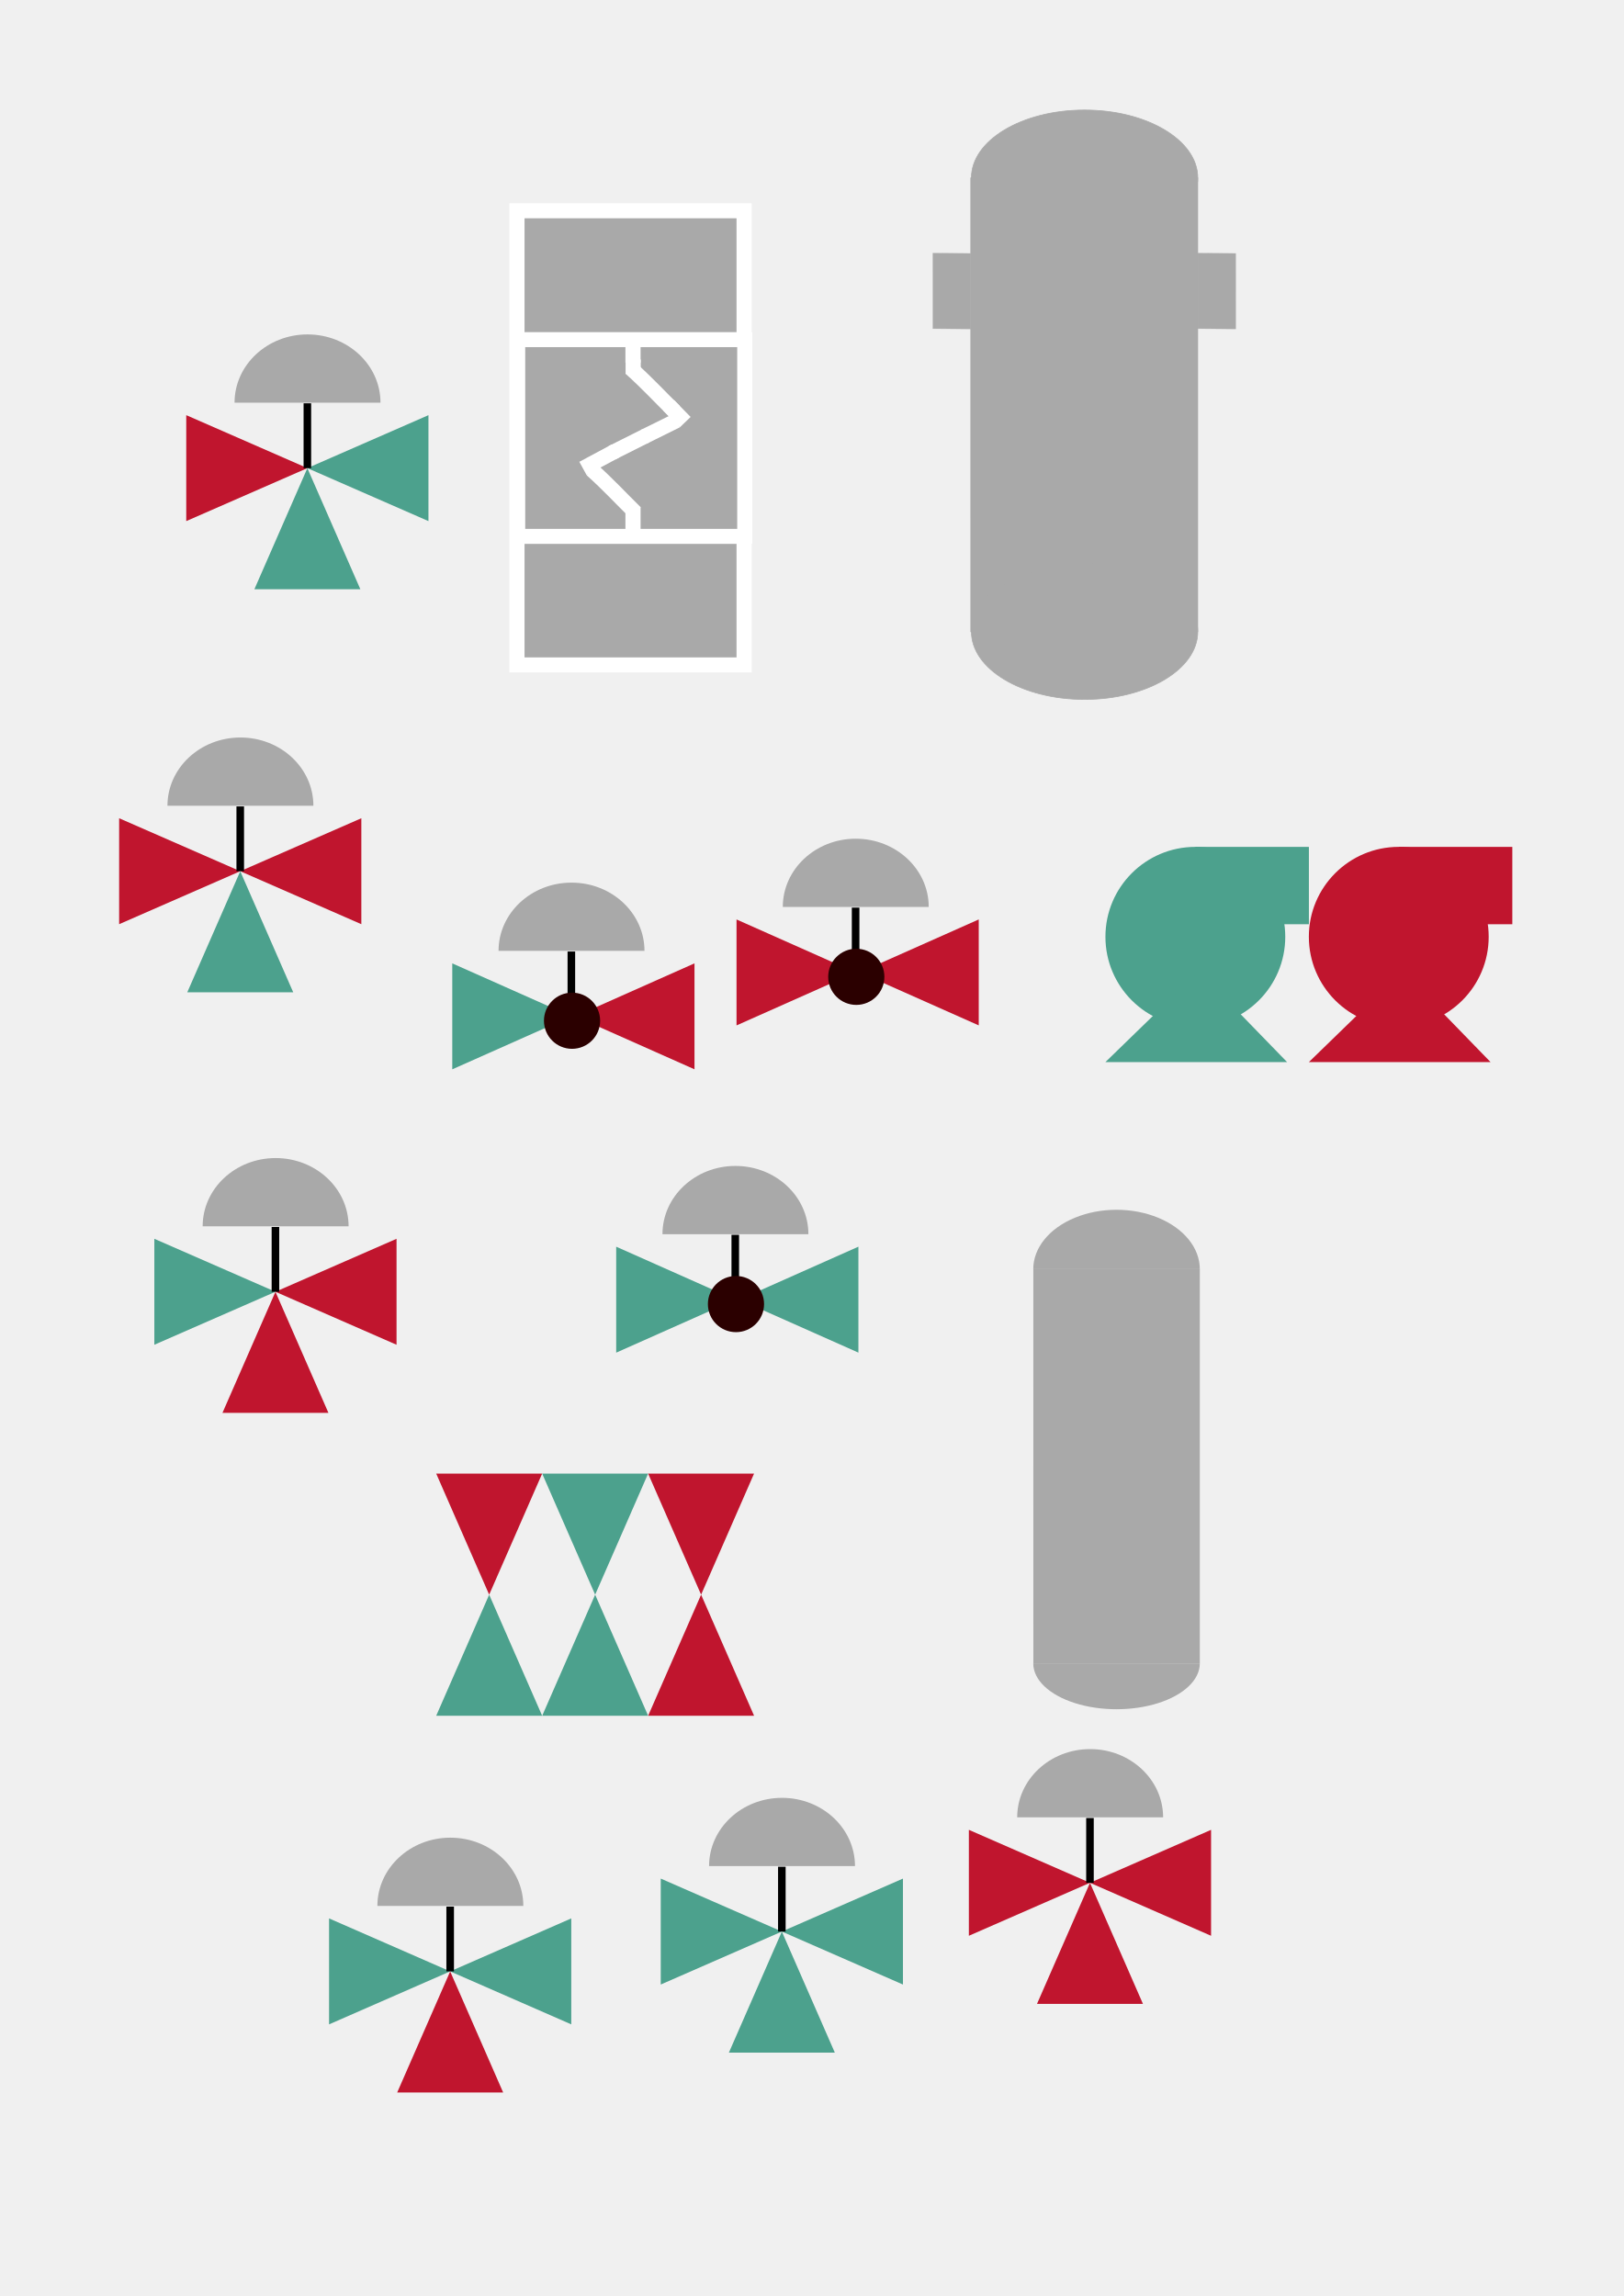
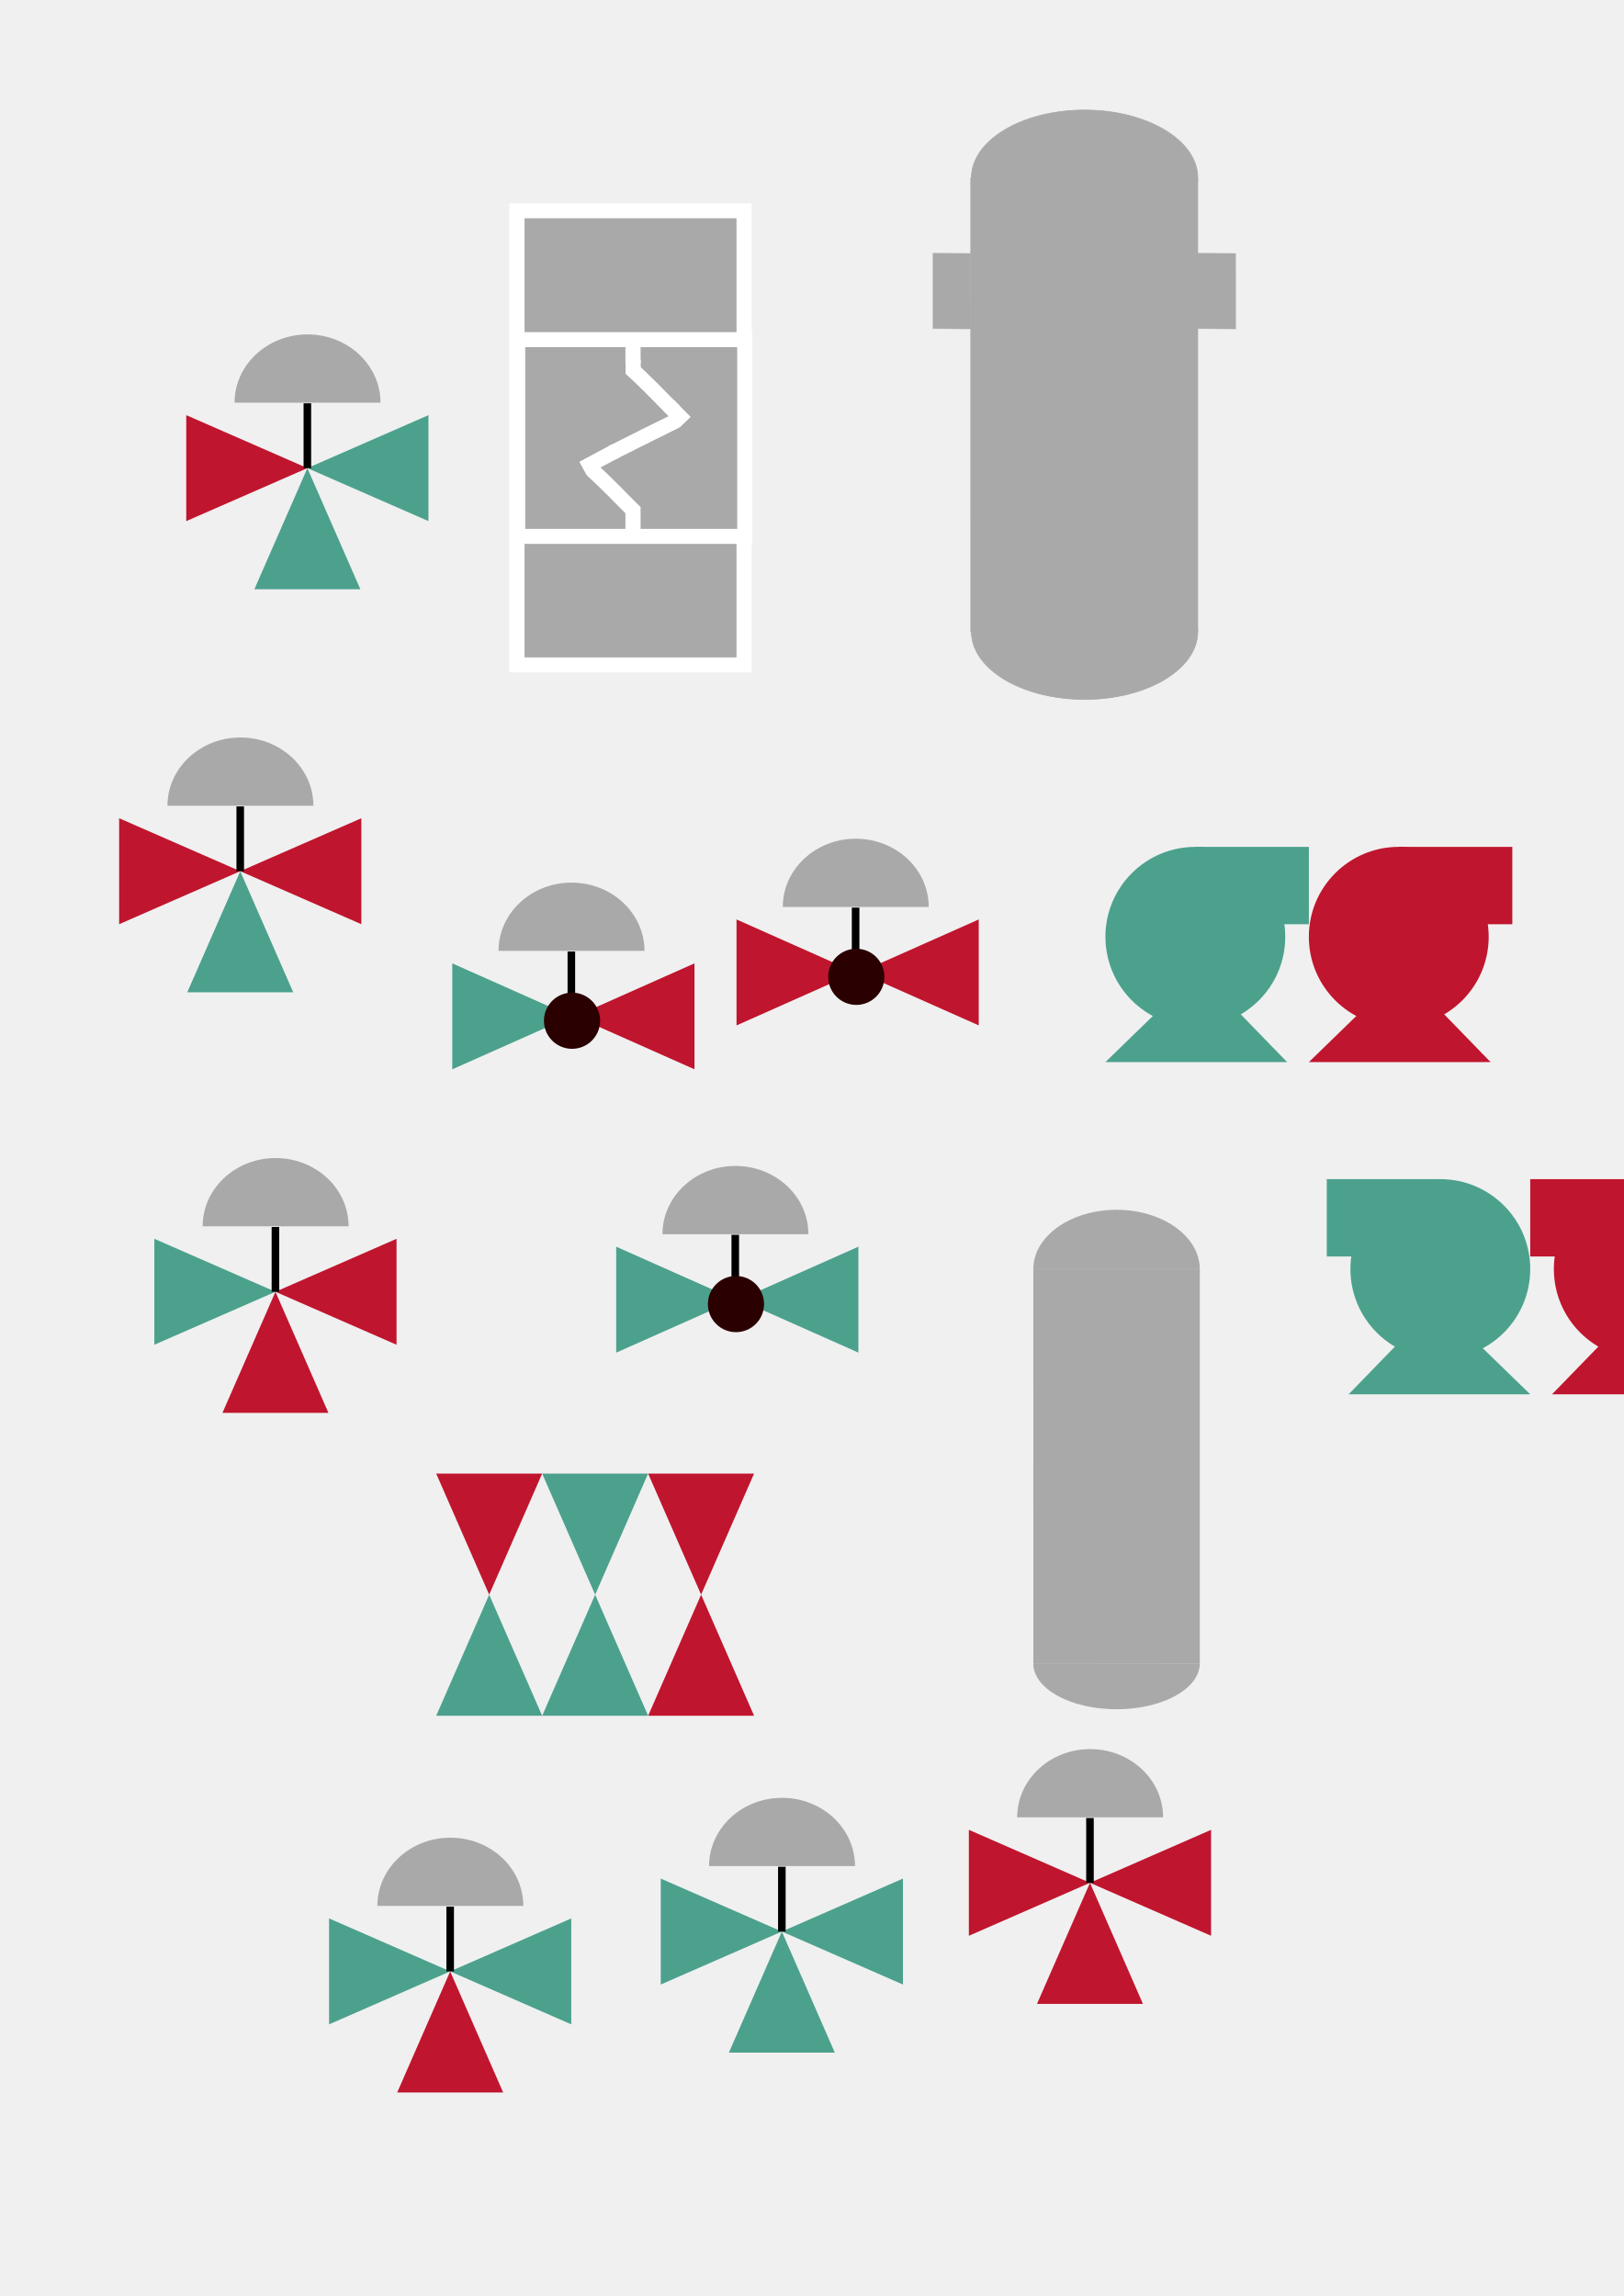
<svg xmlns="http://www.w3.org/2000/svg" width="210mm" height="297mm" viewBox="0 0 210 297" version="1.1" id="svg1687">
  <defs id="defs1684">
    </defs>
  <g id="layer1">
-     <g id="HP" transform="matrix(22.02332,0,0,21.78873,-509.9015,-155.9188)" style="fill:#a9a9a9;fill-opacity:1">
+     <g id="HP_" transform="matrix(22.02332,0,0,21.78873,-509.9015,-155.9188)" style="fill:#a9a9a9;fill-opacity:1">
      <g id="g71233" transform="translate(-0.534337,-0.5956875)">
        <rect style="fill:#a9a9a9;fill-opacity:1;stroke:#ffffff;stroke-width:0.089;stroke-miterlimit:4;stroke-dasharray:none;stroke-opacity:1;paint-order:markers fill stroke" id="rect15956" width="1.334" height="2.696" x="26.723" y="9.003" />
        <path style="color:#000000;fill:#a9a9a9;fill-opacity:1;stroke:#ffffff;stroke-width:0.089;stroke-miterlimit:4;stroke-dasharray:none;stroke-dashoffset:0;stroke-opacity:1;paint-order:markers fill stroke" d="m 26.727,9.768 h 1.334 v 1.168 h -1.334 z" id="rect19827" />
        <path style="fill:#a9a9a9;fill-opacity:1;stroke:#ffffff;stroke-width:0.089;stroke-linecap:butt;stroke-linejoin:miter;stroke-miterlimit:4;stroke-dasharray:none;stroke-opacity:1" d="m 27.162,10.54 c 0.101,0.092 0.171,0.17 0.257,0.255" id="path31413-2-9" />
        <path style="fill:#a9a9a9;fill-opacity:1;stroke:#ffffff;stroke-width:0.089;stroke-linecap:butt;stroke-linejoin:miter;stroke-miterlimit:4;stroke-dasharray:none;stroke-opacity:1" d="m 27.613,10.157 0.098,0.101" id="path31413-2-8" />
        <g id="g48714" transform="translate(0.2095558,5.240439)" style="fill:#a9a9a9;fill-opacity:1">
          <path style="fill:#a9a9a9;fill-opacity:1;stroke:#ffffff;stroke-width:0.089;stroke-linecap:butt;stroke-linejoin:miter;stroke-miterlimit:4;stroke-dasharray:none;stroke-opacity:1" d="m 27.195,5.524 -5.7e-5,0.17" id="path31413-9" />
          <path style="fill:#a9a9a9;fill-opacity:1;stroke:#ffffff;stroke-width:0.089;stroke-linecap:butt;stroke-linejoin:miter;stroke-miterlimit:4;stroke-dasharray:none;stroke-opacity:1" d="m 27.195,4.529 -6.8e-5,0.135" id="path31413" />
          <path style="fill:#a9a9a9;fill-opacity:1;stroke:#ffffff;stroke-width:0.089;stroke-linecap:butt;stroke-linejoin:miter;stroke-miterlimit:4;stroke-dasharray:none;stroke-opacity:1" d="m 27.181,4.697 c 0.101,0.092 0.171,0.17 0.257,0.255" id="path31413-2" />
          <path style="fill:#a9a9a9;fill-opacity:1;stroke:#ffffff;stroke-width:0.089;stroke-linecap:butt;stroke-linejoin:miter;stroke-miterlimit:4;stroke-dasharray:none;stroke-opacity:1" d="m 27.196,4.645 v 0 l -1.66e-4,0.086" id="path31413-2-1-2" />
          <path style="fill:#a9a9a9;fill-opacity:1;stroke:#ffffff;stroke-width:0.089;stroke-linecap:butt;stroke-linejoin:miter;stroke-miterlimit:4;stroke-dasharray:none;stroke-opacity:1" d="M 27.091,5.189 26.901,5.292" id="path31413-2-1-2-5" />
          <path style="fill:#a9a9a9;fill-opacity:1;stroke:#ffffff;stroke-width:0.089;stroke-linecap:butt;stroke-linejoin:miter;stroke-miterlimit:4;stroke-dasharray:none;stroke-opacity:1" d="m 27.449,5.009 -0.188,0.094" id="path31413-2-1-2-53" />
          <path style="fill:#a9a9a9;fill-opacity:1;stroke:#ffffff;stroke-width:0.089;stroke-linecap:butt;stroke-linejoin:miter;stroke-miterlimit:4;stroke-dasharray:none;stroke-opacity:1" d="m 27.271,5.098 -0.199,0.101" id="path31413-2-1-2-8" />
        </g>
      </g>
    </g>
    <g id="RVP" transform="matrix(3.7,0,0,4.039167,35.06105,-6.266654)">
      <g id="g11558">
        <rect style="fill:#a9a9a9;fill-opacity:1;stroke:#a9a9a9;stroke-width:0.01;stroke-miterlimit:4;stroke-dasharray:none;stroke-dashoffset:0;stroke-opacity:1;paint-order:markers fill stroke" id="rect52246-9-0" height="1.322" x="9.529" y="-24.452" transform="matrix(4.1891374e-4,0.9999999,-0.9999837,-0.00571894,0,0)" width="2.416" />
        <rect style="fill:#a9a9a9;fill-opacity:1;stroke:#a9a9a9;stroke-width:0.01;stroke-miterlimit:4;stroke-dasharray:none;stroke-dashoffset:0;stroke-opacity:1;paint-order:markers fill stroke" id="rect52246-9-8-6" height="1.322" x="9.476" y="-33.713" transform="matrix(4.1891374e-4,0.9999999,-0.9999837,-0.00571894,0,0)" width="2.416" />
        <path style="fill:#a9a9a9;fill-opacity:1;stroke:#a9a9a9;stroke-width:0.019;stroke-linecap:butt;stroke-linejoin:miter;stroke-miterlimit:4;stroke-dasharray:none;stroke-opacity:1" d="m 24.456,7.245 h 7.937 V 21.781 l -7.936,0.006 c 0,-0.403 -0.001,-14.542 -0.001,-14.542 z" id="path50490-1" />
        <ellipse style="fill:#a9a9a9;fill-opacity:1;stroke:#a9a9a9;stroke-width:0.023;stroke-miterlimit:4;stroke-dasharray:none;stroke-opacity:1;paint-order:markers fill stroke" id="path10858" cx="28.436" cy="21.781" rx="3.957" ry="2.17" />
        <ellipse style="fill:#a9a9a9;fill-opacity:1;stroke:#a9a9a9;stroke-width:0.023;stroke-miterlimit:4;stroke-dasharray:none;stroke-opacity:1;paint-order:markers fill stroke" id="path10858-7" cx="28.436" cy="7.245" rx="3.957" ry="2.17" />
      </g>
    </g>
    <g id="PZR" transform="matrix(2.38792,0,0,5.426667,69.57852,105.7109)">
      <path style="fill:#a9a9a9;fill-opacity:1;stroke:none;stroke-width:0.017;stroke-linecap:butt;stroke-linejoin:miter;stroke-miterlimit:4;stroke-dasharray:none;stroke-opacity:1" d="m 26.829,10.773 h 9.017 v 9.399 l -9.015,0.004 c 0,-0.26 -0.002,-9.403 -0.002,-9.403 z" id="path50490-7" />
      <path style="fill:#a9a9a9;fill-opacity:1;stroke:none;stroke-width:0.017;stroke-miterlimit:4;stroke-dasharray:none;stroke-dashoffset:0;stroke-opacity:1;paint-order:markers fill stroke" id="path53964-2-8" transform="scale(1,-1)" d="m 35.846,-10.773 a 4.51,1.415 0 0 1 -2.255,1.226 4.51,1.415 0 0 1 -4.51,0 4.51,1.415 0 0 1 -2.255,-1.226 h 4.51 z" />
      <path style="fill:#a9a9a9;fill-opacity:1;stroke:none;stroke-width:0.017;stroke-miterlimit:4;stroke-dasharray:none;stroke-dashoffset:0;stroke-opacity:1;paint-order:markers fill stroke" id="path53964-22" d="m 35.846,20.171 a 4.51,1.092 0 0 1 -2.255,0.946 4.51,1.092 0 0 1 -4.51,0 4.51,1.092 0 0 1 -2.255,-0.946 h 4.51 z" />
    </g>
-     <g id="V1_close" transform="matrix(3.123811,0,0,4.046596,-143.7364,174.1294)">
+     <g id="valve_v_c" transform="matrix(3.123811,0,0,4.046596,-143.7364,174.1294)">
      <path style="fill:#4ca18d;fill-opacity:1;stroke:none;stroke-width:0.065;stroke-linecap:butt;stroke-linejoin:miter;stroke-miterlimit:4;stroke-dasharray:none;stroke-opacity:1" d="m 72.847,4.074 c 0,0 -4.387,0 -4.387,0 0,0 2.194,3.871 2.194,3.871 0,0 2.193,-3.871 2.193,-3.871 z" id="path14058-7" />
      <path style="fill:#4ca18d;fill-opacity:1;stroke:none;stroke-width:0.065;stroke-linecap:butt;stroke-linejoin:miter;stroke-miterlimit:4;stroke-dasharray:none;stroke-opacity:1" d="m 68.461,11.816 c 0,0 4.387,0 4.387,0 0,0 -2.194,-3.871 -2.194,-3.871 0,0 -2.193,3.871 -2.193,3.871 z" id="path14058-2" />
    </g>
    <g id="V2_1_oneopen" transform="matrix(3.7,0,0,3.7,-284.8009,92.24017)">
      <g id="g16600" transform="translate(-10.94899,-10.35849)">
        <path id="path16082-3" style="fill:#a9a9a9;fill-opacity:1;stroke:none;stroke-width:0.079;stroke-miterlimit:4;stroke-dasharray:none;stroke-opacity:1;paint-order:markers fill stroke" d="m 107.9,16.286 a 2.551,2.386 0 0 0 -2.551,2.386 h 5.101 a 2.551,2.386 0 0 0 -2.551,-2.386 z" />
        <path style="fill:none;stroke:#000000;stroke-width:0.265px;stroke-linecap:butt;stroke-linejoin:miter;stroke-opacity:1" d="m 107.894,20.961 c 0,-0.755 0,-1.51 0,-2.266" id="path16313-0" />
      </g>
      <g id="g16449" transform="matrix(0,0.8443954,-1.075421,0,109.4332,-30.98997)" style="stroke:none">
        <path style="fill:#c0152e;fill-opacity:1;stroke:none;stroke-width:0.065;stroke-linecap:butt;stroke-linejoin:miter;stroke-miterlimit:4;stroke-dasharray:none;stroke-opacity:1" d="m 51.45,7.61 c 0,0 -4.387,0 -4.387,0 0,0 2.194,3.871 2.194,3.871 0,0 2.193,-3.871 2.193,-3.871 z" id="path14058-7-6" />
        <path style="fill:#4ca18d;fill-opacity:1;stroke:none;stroke-width:0.065;stroke-linecap:butt;stroke-linejoin:miter;stroke-miterlimit:4;stroke-dasharray:none;stroke-opacity:1" d="m 47.064,15.483 c 0,0 4.387,0 4.387,0 0,0 -2.194,-3.871 -2.194,-3.871 0,0 -2.193,3.871 -2.193,3.871 z" id="path14058-2-6" />
      </g>
      <circle style="fill:#2b0000;fill-opacity:1;stroke:none;stroke-width:0.065;stroke-miterlimit:4;stroke-dasharray:none;stroke-opacity:1;paint-order:markers fill stroke" id="path16475" cx="96.969" cy="10.756" r="0.982" />
    </g>
-     <g id="Pump_close" transform="matrix(3.7,0,0,3.7,-11.13176,-11.374)">
+     <g id="pump_r_start" transform="matrix(3.7,0,0,3.7,-11.13176,-11.374)">
      <circle style="fill:#4ca18d;fill-opacity:1;stroke:none;stroke-width:0.065;stroke-miterlimit:4;stroke-dasharray:none;stroke-opacity:1;paint-order:markers fill stroke" id="path16656" cx="44.792" cy="35.825" r="3.143" />
      <rect style="fill:#4ca18d;fill-opacity:1;stroke:none;stroke-width:0.062;stroke-miterlimit:4;stroke-dasharray:none;stroke-opacity:1;paint-order:markers fill stroke" id="rect16762" width="3.969" height="2.704" x="44.792" y="32.682" />
      <path style="fill:#4ca18d;fill-opacity:1;stroke:none;stroke-width:0.067;stroke-linecap:butt;stroke-linejoin:miter;stroke-miterlimit:4;stroke-dasharray:none;stroke-opacity:1" d="m 41.649,40.205 c 2.111,2.76e-4 6.35,0 6.35,0 l -3.083,-3.175 z" id="path16797" />
    </g>
-     <g id="Pump_open" transform="matrix(3.7,0,0,3.7,-58.66254,-99.40343)" style="fill:#c0152e;fill-opacity:1">
+     <g id="pump_r_stop" transform="matrix(3.7,0,0,3.7,-58.66254,-99.40343)" style="fill:#c0152e;fill-opacity:1">
      <circle style="fill:#c0152e;fill-opacity:1;stroke:none;stroke-width:0.065;stroke-miterlimit:4;stroke-dasharray:none;stroke-opacity:1;paint-order:markers fill stroke" id="path16656-5" cx="64.749" cy="59.616" r="3.143" />
      <rect style="fill:#c0152e;fill-opacity:1;stroke:none;stroke-width:0.062;stroke-miterlimit:4;stroke-dasharray:none;stroke-opacity:1;paint-order:markers fill stroke" id="rect16762-5" width="3.969" height="2.704" x="64.749" y="56.474" />
      <path style="fill:#c0152e;fill-opacity:1;stroke:none;stroke-width:0.067;stroke-linecap:butt;stroke-linejoin:miter;stroke-miterlimit:4;stroke-dasharray:none;stroke-opacity:1" d="m 61.607,63.997 c 2.111,2.76e-4 6.35,0 6.35,0 l -3.083,-3.175 z" id="path16797-6" />
    </g>
-     <g id="V1_half" transform="matrix(3.699458,0,0,3.7,-199.2976,220.3289)">
+     <g id="pump_l_stop" transform="matrix(-3.7,0,0,3.7,352.0132,31.60446)">
+       <circle style="fill:#4ca18d;fill-opacity:1;stroke:none;stroke-width:0.065;stroke-miterlimit:4;stroke-dasharray:none;stroke-opacity:1;paint-order:markers fill stroke" id="path16656-58" cx="44.792" cy="35.825" r="3.143" />
+       <rect style="fill:#4ca18d;fill-opacity:1;stroke:none;stroke-width:0.062;stroke-miterlimit:4;stroke-dasharray:none;stroke-opacity:1;paint-order:markers fill stroke" id="rect16762-0" width="3.969" height="2.704" x="44.792" y="32.682" />
+       <path style="fill:#4ca18d;fill-opacity:1;stroke:none;stroke-width:0.067;stroke-linecap:butt;stroke-linejoin:miter;stroke-miterlimit:4;stroke-dasharray:none;stroke-opacity:1" d="m 41.649,40.205 c 2.111,2.76e-4 6.35,0 6.35,0 l -3.083,-3.175 z" id="path16797-3" />
+     </g>
+     <g id="pump_l_start" transform="matrix(-3.7,0,0,3.7,452.1673,-56.42497)" style="fill:#c0152e;fill-opacity:1">
+       <circle style="fill:#c0152e;fill-opacity:1;stroke:none;stroke-width:0.065;stroke-miterlimit:4;stroke-dasharray:none;stroke-opacity:1;paint-order:markers fill stroke" id="path16656-5-0" cx="64.749" cy="59.616" r="3.143" />
+       <rect style="fill:#c0152e;fill-opacity:1;stroke:none;stroke-width:0.062;stroke-miterlimit:4;stroke-dasharray:none;stroke-opacity:1;paint-order:markers fill stroke" id="rect16762-5-1" width="3.969" height="2.704" x="64.749" y="56.474" />
+       <path style="fill:#c0152e;fill-opacity:1;stroke:none;stroke-width:0.067;stroke-linecap:butt;stroke-linejoin:miter;stroke-miterlimit:4;stroke-dasharray:none;stroke-opacity:1" d="m 61.607,63.997 c 2.111,2.76e-4 6.35,0 6.35,0 l -3.083,-3.175 z" id="path16797-6-6" />
+     </g>
+     <g id="valve_v_h" transform="matrix(3.699458,0,0,3.7,-199.2976,220.3289)">
      <path style="fill:#c0152e;fill-opacity:1;stroke:none;stroke-width:0.062;stroke-linecap:butt;stroke-linejoin:miter;stroke-miterlimit:4;stroke-dasharray:none;stroke-opacity:1" d="m 72.826,-8.03 c 0,0 -3.704,0 -3.704,0 0,0 1.852,4.233 1.852,4.233 0,0 1.852,-4.233 1.852,-4.233 z" id="path14058-7-7" />
      <path style="fill:#4ca18d;fill-opacity:1;stroke:none;stroke-width:0.062;stroke-linecap:butt;stroke-linejoin:miter;stroke-miterlimit:4;stroke-dasharray:none;stroke-opacity:1" d="m 69.122,0.436 c 0,0 3.704,0 3.704,0 0,0 -1.852,-4.233 -1.852,-4.233 0,0 -1.852,4.233 -1.852,4.233 z" id="path14058-2-3" />
    </g>
    <g id="V3_5_sideopen" transform="matrix(3.7,0,0,3.7,-294.8693,80.27468)">
      <g id="g16008-2" transform="translate(12.77728,-15.00763)" style="stroke:none">
        <g id="g15983-5" transform="matrix(1.093675,0,0,0.844397,65.69088,17.39733)" style="stroke:none">
          <path style="fill:#c0152e;fill-opacity:1;stroke:none;stroke-width:0.065;stroke-linecap:butt;stroke-linejoin:miter;stroke-miterlimit:4;stroke-dasharray:none;stroke-opacity:1" d="m 4.929,5.354 c 0,0 0,4.387 0,4.387 0,0 3.871,-2.194 3.871,-2.194 0,0 -3.871,-2.193 -3.871,-2.193 z" id="path14058-9" />
          <path style="fill:#c0152e;fill-opacity:1;stroke:none;stroke-width:0.065;stroke-linecap:butt;stroke-linejoin:miter;stroke-miterlimit:4;stroke-dasharray:none;stroke-opacity:1" d="m 12.67,5.354 c 0,0 0,4.387 0,4.387 0,0 -3.871,-2.194 -3.871,-2.194 0,0 3.871,-2.193 3.871,-2.193 z" id="path14058-0-7" />
        </g>
        <path style="fill:#4ca18d;fill-opacity:1;stroke:none;stroke-width:0.062;stroke-linecap:butt;stroke-linejoin:miter;stroke-miterlimit:4;stroke-dasharray:none;stroke-opacity:1" d="m 73.463,28.004 c 0,0 3.704,0 3.704,0 0,0 -1.852,-4.233 -1.852,-4.233 0,0 -1.852,4.233 -1.852,4.233 z" id="path14058-1-3" />
      </g>
      <path id="path16082-5" style="fill:#a9a9a9;fill-opacity:1;stroke:none;stroke-width:0.079;stroke-miterlimit:4;stroke-dasharray:none;stroke-opacity:1;paint-order:markers fill stroke" d="m 88.099,4.088 a 2.551,2.386 0 0 0 -2.551,2.386 h 5.101 A 2.551,2.386 0 0 0 88.099,4.088 Z" />
      <path style="fill:none;stroke:#000000;stroke-width:0.265px;stroke-linecap:butt;stroke-linejoin:miter;stroke-opacity:1" d="m 88.092,8.763 c 0,-0.755 0,-1.51 0,-2.266" id="path16313-5" />
    </g>
-     <g id="V1_open" transform="matrix(3.123811,0,0,4.046596,-130.033,174.1294)">
+     <g id="valve_v_o" transform="matrix(3.123811,0,0,4.046596,-130.033,174.1294)">
      <path style="fill:#c0152e;fill-opacity:1;stroke:none;stroke-width:0.065;stroke-linecap:butt;stroke-linejoin:miter;stroke-miterlimit:4;stroke-dasharray:none;stroke-opacity:1" d="m 72.847,4.074 c 0,0 -4.387,0 -4.387,0 0,0 2.194,3.871 2.194,3.871 0,0 2.193,-3.871 2.193,-3.871 z" id="path14058-7-7-9" />
      <path style="fill:#c0152e;fill-opacity:1;stroke:none;stroke-width:0.065;stroke-linecap:butt;stroke-linejoin:miter;stroke-miterlimit:4;stroke-dasharray:none;stroke-opacity:1" d="m 68.461,11.816 c 0,0 4.387,0 4.387,0 0,0 -2.194,-3.871 -2.194,-3.871 0,0 -2.193,3.871 -2.193,3.871 z" id="path14058-2-3-5" />
    </g>
    <g id="V2_2_allopen" transform="matrix(3.7,0,0,3.7,-248.0377,86.55981)">
      <g id="g16600-0" transform="translate(-10.94899,-10.35849)">
        <path id="path16082-3-4" style="fill:#a9a9a9;fill-opacity:1;stroke:none;stroke-width:0.079;stroke-miterlimit:4;stroke-dasharray:none;stroke-opacity:1;paint-order:markers fill stroke" d="m 107.9,16.286 a 2.551,2.386 0 0 0 -2.551,2.386 h 5.101 a 2.551,2.386 0 0 0 -2.551,-2.386 z" />
        <path style="fill:none;stroke:#000000;stroke-width:0.265px;stroke-linecap:butt;stroke-linejoin:miter;stroke-opacity:1" d="m 107.894,20.961 c 0,-0.755 0,-1.51 0,-2.266" id="path16313-0-3" />
      </g>
      <g id="g16449-4" transform="matrix(0,0.8443954,-1.075421,0,109.4332,-30.98997)" style="stroke:none">
        <path style="fill:#c0152e;fill-opacity:1;stroke:none;stroke-width:0.065;stroke-linecap:butt;stroke-linejoin:miter;stroke-miterlimit:4;stroke-dasharray:none;stroke-opacity:1" d="m 51.45,7.61 c 0,0 -4.387,0 -4.387,0 0,0 2.194,3.871 2.194,3.871 0,0 2.193,-3.871 2.193,-3.871 z" id="path14058-7-6-1" />
        <path style="fill:#c0152e;fill-opacity:1;stroke:none;stroke-width:0.065;stroke-linecap:butt;stroke-linejoin:miter;stroke-miterlimit:4;stroke-dasharray:none;stroke-opacity:1" d="m 47.064,15.483 c 0,0 4.387,0 4.387,0 0,0 -2.194,-3.871 -2.194,-3.871 0,0 -2.193,3.871 -2.193,3.871 z" id="path14058-2-6-4" />
      </g>
      <circle style="fill:#2b0000;fill-opacity:1;stroke:none;stroke-width:0.065;stroke-miterlimit:4;stroke-dasharray:none;stroke-opacity:1;paint-order:markers fill stroke" id="path16475-9" cx="96.969" cy="10.756" r="0.982" />
    </g>
    <g id="V2_3_allclose" transform="matrix(3.7,0,0,3.7,-249.1611,92.91249)">
      <g id="g16600-8" transform="translate(-14.85159,-0.6350515)">
        <path id="path16082-3-8" style="fill:#a9a9a9;fill-opacity:1;stroke:none;stroke-width:0.079;stroke-miterlimit:4;stroke-dasharray:none;stroke-opacity:1;paint-order:markers fill stroke" d="m 107.9,16.286 a 2.551,2.386 0 0 0 -2.551,2.386 h 5.101 a 2.551,2.386 0 0 0 -2.551,-2.386 z" />
        <path style="fill:none;stroke:#000000;stroke-width:0.265px;stroke-linecap:butt;stroke-linejoin:miter;stroke-opacity:1" d="m 107.894,20.961 c 0,-0.755 0,-1.51 0,-2.266" id="path16313-0-9" />
      </g>
      <g id="g16449-1" transform="matrix(0,0.8443954,-1.075421,0,105.5306,-21.26653)" style="stroke:none">
        <path style="fill:#4ca18d;fill-opacity:1;stroke:none;stroke-width:0.065;stroke-linecap:butt;stroke-linejoin:miter;stroke-miterlimit:4;stroke-dasharray:none;stroke-opacity:1" d="m 51.45,7.61 c 0,0 -4.387,0 -4.387,0 0,0 2.194,3.871 2.194,3.871 0,0 2.193,-3.871 2.193,-3.871 z" id="path14058-7-6-2" />
        <path style="fill:#4ca18d;fill-opacity:1;stroke:none;stroke-width:0.065;stroke-linecap:butt;stroke-linejoin:miter;stroke-miterlimit:4;stroke-dasharray:none;stroke-opacity:1" d="m 47.064,15.483 c 0,0 4.387,0 4.387,0 0,0 -2.194,-3.871 -2.194,-3.871 0,0 -2.193,3.871 -2.193,3.871 z" id="path14058-2-6-2" />
      </g>
      <circle style="fill:#2b0000;fill-opacity:1;stroke:none;stroke-width:0.065;stroke-miterlimit:4;stroke-dasharray:none;stroke-opacity:1;paint-order:markers fill stroke" id="path16475-4" cx="93.067" cy="20.48" r="0.982" />
    </g>
    <g id="V3_4_twoopen" transform="matrix(3.7,0,0,3.7,-290.3169,134.6755)">
      <g id="g16008-2-1" transform="translate(12.77728,-15.00763)" style="stroke:none">
        <g id="g15983-5-1" transform="matrix(1.093675,0,0,0.844397,65.69088,17.39733)" style="stroke:none">
          <path style="fill:#4ca18d;fill-opacity:1;stroke:none;stroke-width:0.065;stroke-linecap:butt;stroke-linejoin:miter;stroke-miterlimit:4;stroke-dasharray:none;stroke-opacity:1" d="m 4.929,5.354 c 0,0 0,4.387 0,4.387 0,0 3.871,-2.194 3.871,-2.194 0,0 -3.871,-2.193 -3.871,-2.193 z" id="path14058-9-5" />
          <path style="fill:#c0152e;fill-opacity:1;stroke:none;stroke-width:0.065;stroke-linecap:butt;stroke-linejoin:miter;stroke-miterlimit:4;stroke-dasharray:none;stroke-opacity:1" d="m 12.67,5.354 c 0,0 0,4.387 0,4.387 0,0 -3.871,-2.194 -3.871,-2.194 0,0 3.871,-2.193 3.871,-2.193 z" id="path14058-0-7-9" />
        </g>
        <path style="fill:#c0152e;fill-opacity:1;stroke:none;stroke-width:0.062;stroke-linecap:butt;stroke-linejoin:miter;stroke-miterlimit:4;stroke-dasharray:none;stroke-opacity:1" d="m 73.463,28.004 c 0,0 3.704,0 3.704,0 0,0 -1.852,-4.233 -1.852,-4.233 0,0 -1.852,4.233 -1.852,4.233 z" id="path14058-1-3-3" />
      </g>
      <path id="path16082-5-3" style="fill:#a9a9a9;fill-opacity:1;stroke:none;stroke-width:0.079;stroke-miterlimit:4;stroke-dasharray:none;stroke-opacity:1;paint-order:markers fill stroke" d="m 88.099,4.088 a 2.551,2.386 0 0 0 -2.551,2.386 h 5.101 A 2.551,2.386 0 0 0 88.099,4.088 Z" />
      <path style="fill:none;stroke:#000000;stroke-width:0.265px;stroke-linecap:butt;stroke-linejoin:miter;stroke-opacity:1" d="m 88.092,8.763 c 0,-0.755 0,-1.51 0,-2.266" id="path16313-5-3" />
    </g>
    <g id="V3_3_downopen" transform="matrix(3.7,0,0,3.7,-267.7184,222.5875)">
      <g id="g16008-2-7" transform="translate(12.77728,-15.00763)" style="stroke:none">
        <g id="g15983-5-9" transform="matrix(1.093675,0,0,0.844397,65.69088,17.39733)" style="stroke:none">
          <path style="fill:#4ca18d;fill-opacity:1;stroke:none;stroke-width:0.065;stroke-linecap:butt;stroke-linejoin:miter;stroke-miterlimit:4;stroke-dasharray:none;stroke-opacity:1" d="m 4.929,5.354 c 0,0 0,4.387 0,4.387 0,0 3.871,-2.194 3.871,-2.194 0,0 -3.871,-2.193 -3.871,-2.193 z" id="path14058-9-1" />
          <path style="fill:#4ca18d;fill-opacity:1;stroke:none;stroke-width:0.065;stroke-linecap:butt;stroke-linejoin:miter;stroke-miterlimit:4;stroke-dasharray:none;stroke-opacity:1" d="m 12.67,5.354 c 0,0 0,4.387 0,4.387 0,0 -3.871,-2.194 -3.871,-2.194 0,0 3.871,-2.193 3.871,-2.193 z" id="path14058-0-7-6" />
        </g>
        <path style="fill:#c0152e;fill-opacity:1;stroke:none;stroke-width:0.062;stroke-linecap:butt;stroke-linejoin:miter;stroke-miterlimit:4;stroke-dasharray:none;stroke-opacity:1" d="m 73.463,28.004 c 0,0 3.704,0 3.704,0 0,0 -1.852,-4.233 -1.852,-4.233 0,0 -1.852,4.233 -1.852,4.233 z" id="path14058-1-3-1" />
      </g>
      <path id="path16082-5-6" style="fill:#a9a9a9;fill-opacity:1;stroke:none;stroke-width:0.079;stroke-miterlimit:4;stroke-dasharray:none;stroke-opacity:1;paint-order:markers fill stroke" d="m 88.099,4.088 a 2.551,2.386 0 0 0 -2.551,2.386 h 5.101 A 2.551,2.386 0 0 0 88.099,4.088 Z" />
      <path style="fill:none;stroke:#000000;stroke-width:0.265px;stroke-linecap:butt;stroke-linejoin:miter;stroke-opacity:1" d="m 88.092,8.763 c 0,-0.755 0,-1.51 0,-2.266" id="path16313-5-1" />
    </g>
    <g id="V3_1_allclose" transform="matrix(3.7,0,0,3.7,-224.8214,217.4351)">
      <g id="g16008-2-8" transform="translate(12.77728,-15.00763)" style="stroke:none">
        <g id="g15983-5-2" transform="matrix(1.093675,0,0,0.844397,65.69088,17.39733)" style="stroke:none">
          <path style="fill:#4ca18d;fill-opacity:1;stroke:none;stroke-width:0.065;stroke-linecap:butt;stroke-linejoin:miter;stroke-miterlimit:4;stroke-dasharray:none;stroke-opacity:1" d="m 4.929,5.354 c 0,0 0,4.387 0,4.387 0,0 3.871,-2.194 3.871,-2.194 0,0 -3.871,-2.193 -3.871,-2.193 z" id="path14058-9-0" />
          <path style="fill:#4ca18d;fill-opacity:1;stroke:none;stroke-width:0.065;stroke-linecap:butt;stroke-linejoin:miter;stroke-miterlimit:4;stroke-dasharray:none;stroke-opacity:1" d="m 12.67,5.354 c 0,0 0,4.387 0,4.387 0,0 -3.871,-2.194 -3.871,-2.194 0,0 3.871,-2.193 3.871,-2.193 z" id="path14058-0-7-97" />
        </g>
        <path style="fill:#4ca18d;fill-opacity:1;stroke:none;stroke-width:0.062;stroke-linecap:butt;stroke-linejoin:miter;stroke-miterlimit:4;stroke-dasharray:none;stroke-opacity:1" d="m 73.463,28.004 c 0,0 3.704,0 3.704,0 0,0 -1.852,-4.233 -1.852,-4.233 0,0 -1.852,4.233 -1.852,4.233 z" id="path14058-1-3-8" />
      </g>
      <path id="path16082-5-5" style="fill:#a9a9a9;fill-opacity:1;stroke:none;stroke-width:0.079;stroke-miterlimit:4;stroke-dasharray:none;stroke-opacity:1;paint-order:markers fill stroke" d="m 88.099,4.088 a 2.551,2.386 0 0 0 -2.551,2.386 h 5.101 A 2.551,2.386 0 0 0 88.099,4.088 Z" />
      <path style="fill:none;stroke:#000000;stroke-width:0.265px;stroke-linecap:butt;stroke-linejoin:miter;stroke-opacity:1" d="m 88.092,8.763 c 0,-0.755 0,-1.51 0,-2.266" id="path16313-5-10" />
    </g>
    <g id="V3_2_allopen" transform="matrix(3.7,0,0,3.7,-184.9706,211.1291)">
      <g id="g16008-2-0" transform="translate(12.77728,-15.00763)" style="stroke:none">
        <g id="g15983-5-5" transform="matrix(1.093675,0,0,0.844397,65.69088,17.39733)" style="stroke:none">
          <path style="fill:#c0152e;fill-opacity:1;stroke:none;stroke-width:0.065;stroke-linecap:butt;stroke-linejoin:miter;stroke-miterlimit:4;stroke-dasharray:none;stroke-opacity:1" d="m 4.929,5.354 c 0,0 0,4.387 0,4.387 0,0 3.871,-2.194 3.871,-2.194 0,0 -3.871,-2.193 -3.871,-2.193 z" id="path14058-9-18" />
          <path style="fill:#c0152e;fill-opacity:1;stroke:none;stroke-width:0.065;stroke-linecap:butt;stroke-linejoin:miter;stroke-miterlimit:4;stroke-dasharray:none;stroke-opacity:1" d="m 12.67,5.354 c 0,0 0,4.387 0,4.387 0,0 -3.871,-2.194 -3.871,-2.194 0,0 3.871,-2.193 3.871,-2.193 z" id="path14058-0-7-4" />
        </g>
        <path style="fill:#c0152e;fill-opacity:1;stroke:none;stroke-width:0.062;stroke-linecap:butt;stroke-linejoin:miter;stroke-miterlimit:4;stroke-dasharray:none;stroke-opacity:1" d="m 73.463,28.004 c 0,0 3.704,0 3.704,0 0,0 -1.852,-4.233 -1.852,-4.233 0,0 -1.852,4.233 -1.852,4.233 z" id="path14058-1-3-0" />
      </g>
      <path id="path16082-5-1" style="fill:#a9a9a9;fill-opacity:1;stroke:none;stroke-width:0.079;stroke-miterlimit:4;stroke-dasharray:none;stroke-opacity:1;paint-order:markers fill stroke" d="m 88.099,4.088 a 2.551,2.386 0 0 0 -2.551,2.386 h 5.101 A 2.551,2.386 0 0 0 88.099,4.088 Z" />
      <path style="fill:none;stroke:#000000;stroke-width:0.265px;stroke-linecap:butt;stroke-linejoin:miter;stroke-opacity:1" d="m 88.092,8.763 c 0,-0.755 0,-1.51 0,-2.266" id="path16313-5-6" />
    </g>
    <g id="V3_6_onesideopen" transform="matrix(3.7,0,0,3.7,-193.1885,61.9076)">
      <g id="g73338">
        <g id="g16008-2-8-5" transform="translate(12.77728,-15.00763)" style="stroke:none">
          <g id="g15983-5-2-6" transform="matrix(1.093675,0,0,0.844397,40.55546,8.269208)" style="stroke:none">
            <path style="fill:#c0152e;fill-opacity:1;stroke:none;stroke-width:0.065;stroke-linecap:butt;stroke-linejoin:miter;stroke-miterlimit:4;stroke-dasharray:none;stroke-opacity:1" d="m 4.929,5.354 c 0,0 0,4.387 0,4.387 0,0 3.871,-2.194 3.871,-2.194 0,0 -3.871,-2.193 -3.871,-2.193 z" id="path14058-9-0-4" />
            <path style="fill:#4ca18d;fill-opacity:1;stroke:none;stroke-width:0.065;stroke-linecap:butt;stroke-linejoin:miter;stroke-miterlimit:4;stroke-dasharray:none;stroke-opacity:1" d="m 12.67,5.354 c 0,0 0,4.387 0,4.387 0,0 -3.871,-2.194 -3.871,-2.194 0,0 3.871,-2.193 3.871,-2.193 z" id="path14058-0-7-97-4" />
          </g>
          <path style="fill:#4ca18d;fill-opacity:1;stroke:none;stroke-width:0.062;stroke-linecap:butt;stroke-linejoin:miter;stroke-miterlimit:4;stroke-dasharray:none;stroke-opacity:1" d="m 48.328,18.876 c 0,0 3.704,0 3.704,0 0,0 -1.852,-4.233 -1.852,-4.233 0,0 -1.852,4.233 -1.852,4.233 z" id="path14058-1-3-8-1" />
        </g>
        <path id="path16082-5-5-1" style="fill:#a9a9a9;fill-opacity:1;stroke:none;stroke-width:0.079;stroke-miterlimit:4;stroke-dasharray:none;stroke-opacity:1;paint-order:markers fill stroke" d="m 62.963,-5.04 a 2.551,2.386 0 0 0 -2.551,2.386 h 5.101 a 2.551,2.386 0 0 0 -2.551,-2.386 z" />
        <path style="fill:none;stroke:#000000;stroke-width:0.265px;stroke-linecap:butt;stroke-linejoin:miter;stroke-opacity:1" d="m 62.957,-0.365 c 0,-0.755 0,-1.51 0,-2.266" id="path16313-5-10-0" />
      </g>
    </g>
+     <g id="valve_h_c" transform="matrix(0,-3.123811,4.046596,0,-47.81353,431.6236)">
+       <path style="fill:#4ca18d;fill-opacity:1;stroke:none;stroke-width:0.065;stroke-linecap:butt;stroke-linejoin:miter;stroke-miterlimit:4;stroke-dasharray:none;stroke-opacity:1" d="m 72.847,4.074 c 0,0 -4.387,0 -4.387,0 0,0 2.194,3.871 2.194,3.871 0,0 2.193,-3.871 2.193,-3.871 z" id="path14058-7-0" />
+       <path style="fill:#4ca18d;fill-opacity:1;stroke:none;stroke-width:0.065;stroke-linecap:butt;stroke-linejoin:miter;stroke-miterlimit:4;stroke-dasharray:none;stroke-opacity:1" d="m 68.461,11.816 c 0,0 4.387,0 4.387,0 0,0 -2.194,-3.871 -2.194,-3.871 0,0 -2.193,3.871 -2.193,3.871 z" id="path14058-2-5" />
+     </g>
+     <g id="valve_h_h" transform="matrix(0,-3.699458,3.7,0,-1.614068,487.1828)">
+       <path style="fill:#c0152e;fill-opacity:1;stroke:none;stroke-width:0.062;stroke-linecap:butt;stroke-linejoin:miter;stroke-miterlimit:4;stroke-dasharray:none;stroke-opacity:1" d="m 72.826,-8.03 c 0,0 -3.704,0 -3.704,0 0,0 1.852,4.233 1.852,4.233 0,0 1.852,-4.233 1.852,-4.233 z" id="path14058-7-7-91" />
+       <path style="fill:#4ca18d;fill-opacity:1;stroke:none;stroke-width:0.062;stroke-linecap:butt;stroke-linejoin:miter;stroke-miterlimit:4;stroke-dasharray:none;stroke-opacity:1" d="m 69.122,0.436 c 0,0 3.704,0 3.704,0 0,0 -1.852,-4.233 -1.852,-4.233 0,0 -1.852,4.233 -1.852,4.233 z" id="path14058-2-3-6" />
+     </g>
+     <g id="valve_h_o" transform="matrix(0,-3.123811,4.046596,0,-47.81353,417.9201)">
+       <path style="fill:#c0152e;fill-opacity:1;stroke:none;stroke-width:0.065;stroke-linecap:butt;stroke-linejoin:miter;stroke-miterlimit:4;stroke-dasharray:none;stroke-opacity:1" d="m 72.847,4.074 c 0,0 -4.387,0 -4.387,0 0,0 2.194,3.871 2.194,3.871 0,0 2.193,-3.871 2.193,-3.871 z" id="path14058-7-7-9-1" />
+       <path style="fill:#c0152e;fill-opacity:1;stroke:none;stroke-width:0.065;stroke-linecap:butt;stroke-linejoin:miter;stroke-miterlimit:4;stroke-dasharray:none;stroke-opacity:1" d="m 68.461,11.816 c 0,0 4.387,0 4.387,0 0,0 -2.194,-3.871 -2.194,-3.871 0,0 -2.193,3.871 -2.193,3.871 z" id="path14058-2-3-5-9" />
+     </g>
+     <g id="HP_h" transform="matrix(12.62602,0,0,12.49153,-367.102,-72.48503)" style="fill:#a9a9a9;fill-opacity:1">
+       <g id="g71233-9" transform="translate(-0.534337,-0.5956875)">
+         <rect style="fill:#a9a9a9;fill-opacity:1;stroke:#ffffff;stroke-width:0.089;stroke-miterlimit:4;stroke-dasharray:none;stroke-opacity:1;paint-order:markers fill stroke" id="rect15956-0" width="1.334" height="2.696" x="26.723" y="9.003" />
+         <path style="color:#000000;fill:#a9a9a9;fill-opacity:1;stroke:#ffffff;stroke-width:0.089;stroke-miterlimit:4;stroke-dasharray:none;stroke-dashoffset:0;stroke-opacity:1;paint-order:markers fill stroke" d="m 26.727,9.768 h 1.334 v 1.168 h -1.334 z" id="rect19827-7" />
+         <path style="fill:#a9a9a9;fill-opacity:1;stroke:#ffffff;stroke-width:0.089;stroke-linecap:butt;stroke-linejoin:miter;stroke-miterlimit:4;stroke-dasharray:none;stroke-opacity:1" d="m 27.162,10.54 c 0.101,0.092 0.171,0.17 0.257,0.255" id="path31413-2-9-6" />
+         <path style="fill:#a9a9a9;fill-opacity:1;stroke:#ffffff;stroke-width:0.089;stroke-linecap:butt;stroke-linejoin:miter;stroke-miterlimit:4;stroke-dasharray:none;stroke-opacity:1" d="m 27.613,10.157 0.098,0.101" id="path31413-2-8-3" />
+         <g id="g48714-5" transform="translate(0.2095558,5.240439)" style="fill:#a9a9a9;fill-opacity:1">
+           <path style="fill:#a9a9a9;fill-opacity:1;stroke:#ffffff;stroke-width:0.089;stroke-linecap:butt;stroke-linejoin:miter;stroke-miterlimit:4;stroke-dasharray:none;stroke-opacity:1" d="m 27.195,5.524 -5.7e-5,0.17" id="path31413-9-0" />
+           <path style="fill:#a9a9a9;fill-opacity:1;stroke:#ffffff;stroke-width:0.089;stroke-linecap:butt;stroke-linejoin:miter;stroke-miterlimit:4;stroke-dasharray:none;stroke-opacity:1" d="m 27.195,4.529 -6.8e-5,0.135" id="path31413-0" />
+           <path style="fill:#a9a9a9;fill-opacity:1;stroke:#ffffff;stroke-width:0.089;stroke-linecap:butt;stroke-linejoin:miter;stroke-miterlimit:4;stroke-dasharray:none;stroke-opacity:1" d="m 27.181,4.697 c 0.101,0.092 0.171,0.17 0.257,0.255" id="path31413-2-80" />
+           <path style="fill:#a9a9a9;fill-opacity:1;stroke:#ffffff;stroke-width:0.089;stroke-linecap:butt;stroke-linejoin:miter;stroke-miterlimit:4;stroke-dasharray:none;stroke-opacity:1" d="m 27.196,4.645 v 0 l -1.66e-4,0.086" id="path31413-2-1-2-1" />
+           <path style="fill:#a9a9a9;fill-opacity:1;stroke:#ffffff;stroke-width:0.089;stroke-linecap:butt;stroke-linejoin:miter;stroke-miterlimit:4;stroke-dasharray:none;stroke-opacity:1" d="M 27.091,5.189 26.901,5.292" id="path31413-2-1-2-5-1" />
+           <path style="fill:#a9a9a9;fill-opacity:1;stroke:#ffffff;stroke-width:0.089;stroke-linecap:butt;stroke-linejoin:miter;stroke-miterlimit:4;stroke-dasharray:none;stroke-opacity:1" d="m 27.449,5.009 -0.188,0.094" id="path31413-2-1-2-53-1" />
+           <path style="fill:#a9a9a9;fill-opacity:1;stroke:#ffffff;stroke-width:0.089;stroke-linecap:butt;stroke-linejoin:miter;stroke-miterlimit:4;stroke-dasharray:none;stroke-opacity:1" d="m 27.271,5.098 -0.199,0.101" id="path31413-2-1-2-8-8" />
+         </g>
+       </g>
+     </g>
+     <g id="HP_v" transform="matrix(0,12.62602,-12.49153,0,95.43039,-241.2813)" style="fill:#a9a9a9;fill-opacity:1">
+       <g id="g71233-9-7" transform="translate(-0.534337,-0.5956875)">
+         <rect style="fill:#a9a9a9;fill-opacity:1;stroke:#ffffff;stroke-width:0.089;stroke-miterlimit:4;stroke-dasharray:none;stroke-opacity:1;paint-order:markers fill stroke" id="rect15956-0-7" width="1.334" height="2.696" x="26.723" y="9.003" />
+         <path style="color:#000000;fill:#a9a9a9;fill-opacity:1;stroke:#ffffff;stroke-width:0.089;stroke-miterlimit:4;stroke-dasharray:none;stroke-dashoffset:0;stroke-opacity:1;paint-order:markers fill stroke" d="m 26.727,9.768 h 1.334 v 1.168 h -1.334 z" id="rect19827-7-9" />
+         <path style="fill:#a9a9a9;fill-opacity:1;stroke:#ffffff;stroke-width:0.089;stroke-linecap:butt;stroke-linejoin:miter;stroke-miterlimit:4;stroke-dasharray:none;stroke-opacity:1" d="m 27.162,10.54 c 0.101,0.092 0.171,0.17 0.257,0.255" id="path31413-2-9-6-8" />
+         <path style="fill:#a9a9a9;fill-opacity:1;stroke:#ffffff;stroke-width:0.089;stroke-linecap:butt;stroke-linejoin:miter;stroke-miterlimit:4;stroke-dasharray:none;stroke-opacity:1" d="m 27.613,10.157 0.098,0.101" id="path31413-2-8-3-5" />
+         <g id="g48714-5-7" transform="translate(0.2095558,5.240439)" style="fill:#a9a9a9;fill-opacity:1">
+           <path style="fill:#a9a9a9;fill-opacity:1;stroke:#ffffff;stroke-width:0.089;stroke-linecap:butt;stroke-linejoin:miter;stroke-miterlimit:4;stroke-dasharray:none;stroke-opacity:1" d="m 27.195,5.524 -5.7e-5,0.17" id="path31413-9-0-9" />
+           <path style="fill:#a9a9a9;fill-opacity:1;stroke:#ffffff;stroke-width:0.089;stroke-linecap:butt;stroke-linejoin:miter;stroke-miterlimit:4;stroke-dasharray:none;stroke-opacity:1" d="m 27.195,4.529 -6.8e-5,0.135" id="path31413-0-6" />
+           <path style="fill:#a9a9a9;fill-opacity:1;stroke:#ffffff;stroke-width:0.089;stroke-linecap:butt;stroke-linejoin:miter;stroke-miterlimit:4;stroke-dasharray:none;stroke-opacity:1" d="m 27.181,4.697 c 0.101,0.092 0.171,0.17 0.257,0.255" id="path31413-2-80-9" />
+           <path style="fill:#a9a9a9;fill-opacity:1;stroke:#ffffff;stroke-width:0.089;stroke-linecap:butt;stroke-linejoin:miter;stroke-miterlimit:4;stroke-dasharray:none;stroke-opacity:1" d="m 27.196,4.645 v 0 l -1.66e-4,0.086" id="path31413-2-1-2-1-0" />
+           <path style="fill:#a9a9a9;fill-opacity:1;stroke:#ffffff;stroke-width:0.089;stroke-linecap:butt;stroke-linejoin:miter;stroke-miterlimit:4;stroke-dasharray:none;stroke-opacity:1" d="M 27.091,5.189 26.901,5.292" id="path31413-2-1-2-5-1-1" />
+           <path style="fill:#a9a9a9;fill-opacity:1;stroke:#ffffff;stroke-width:0.089;stroke-linecap:butt;stroke-linejoin:miter;stroke-miterlimit:4;stroke-dasharray:none;stroke-opacity:1" d="m 27.449,5.009 -0.188,0.094" id="path31413-2-1-2-53-1-9" />
+           <path style="fill:#a9a9a9;fill-opacity:1;stroke:#ffffff;stroke-width:0.089;stroke-linecap:butt;stroke-linejoin:miter;stroke-miterlimit:4;stroke-dasharray:none;stroke-opacity:1" d="m 27.271,5.098 -0.199,0.101" id="path31413-2-1-2-8-8-3" />
+         </g>
+       </g>
+     </g>
  </g>
</svg>
